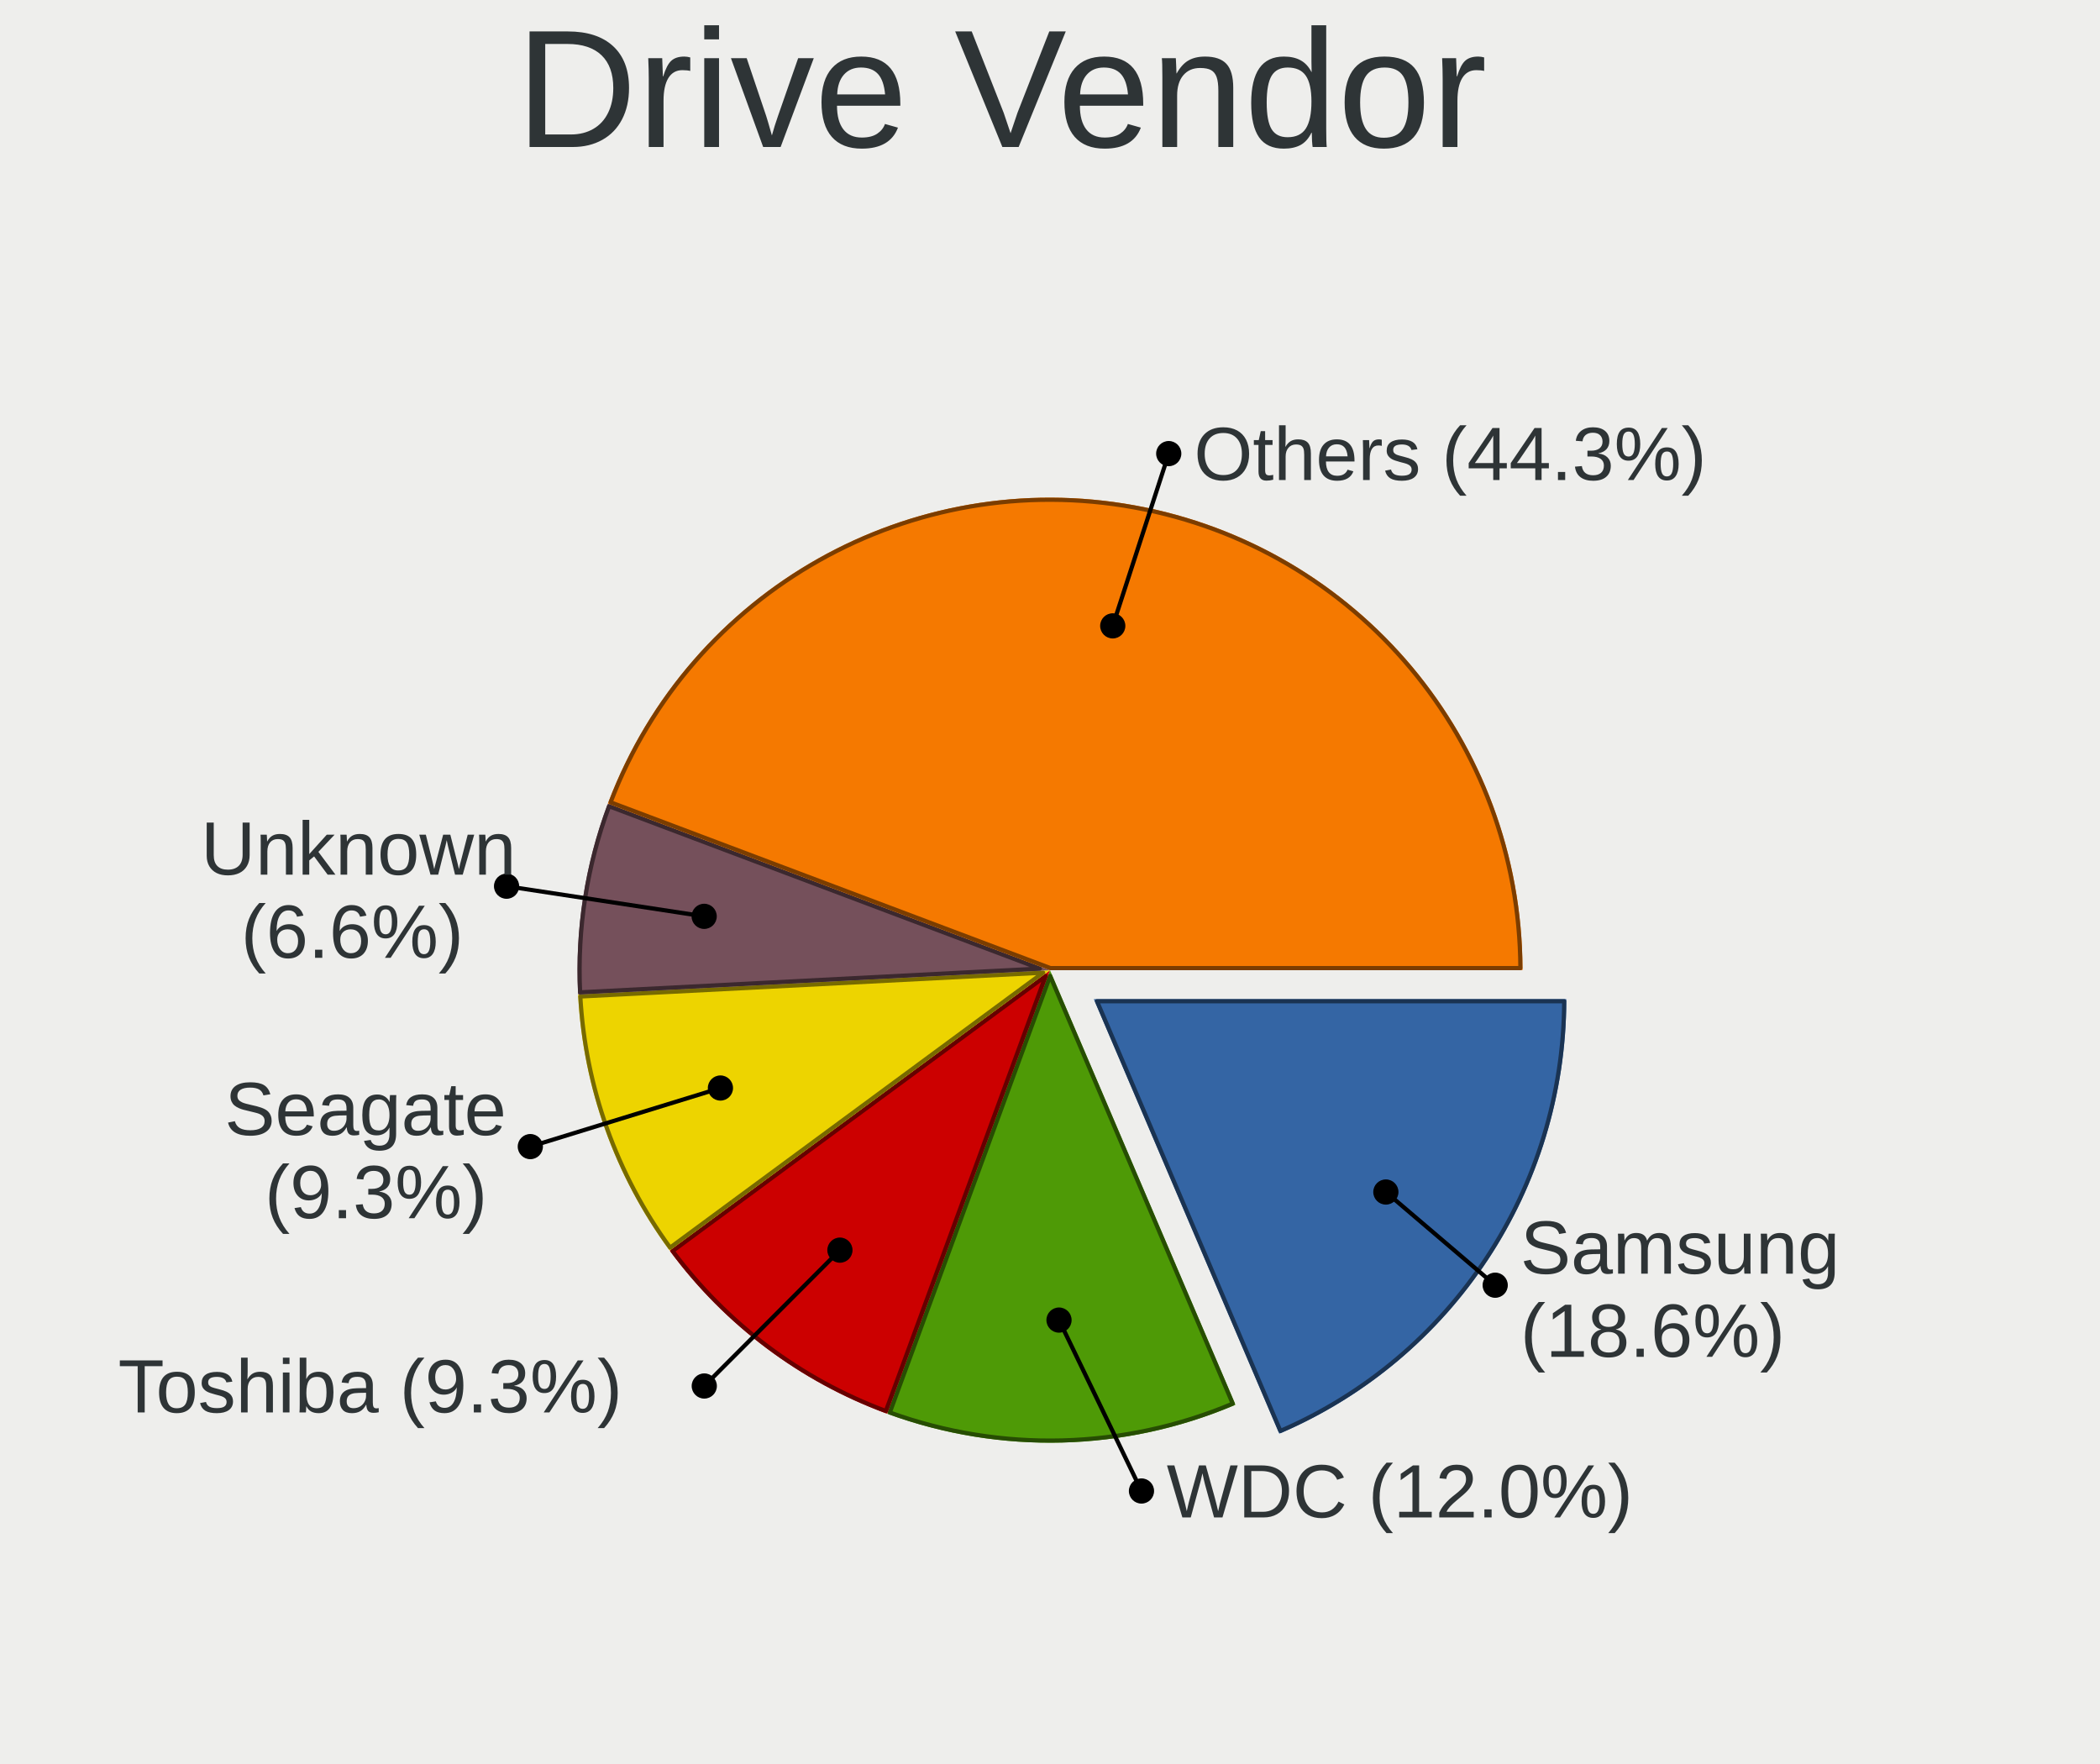
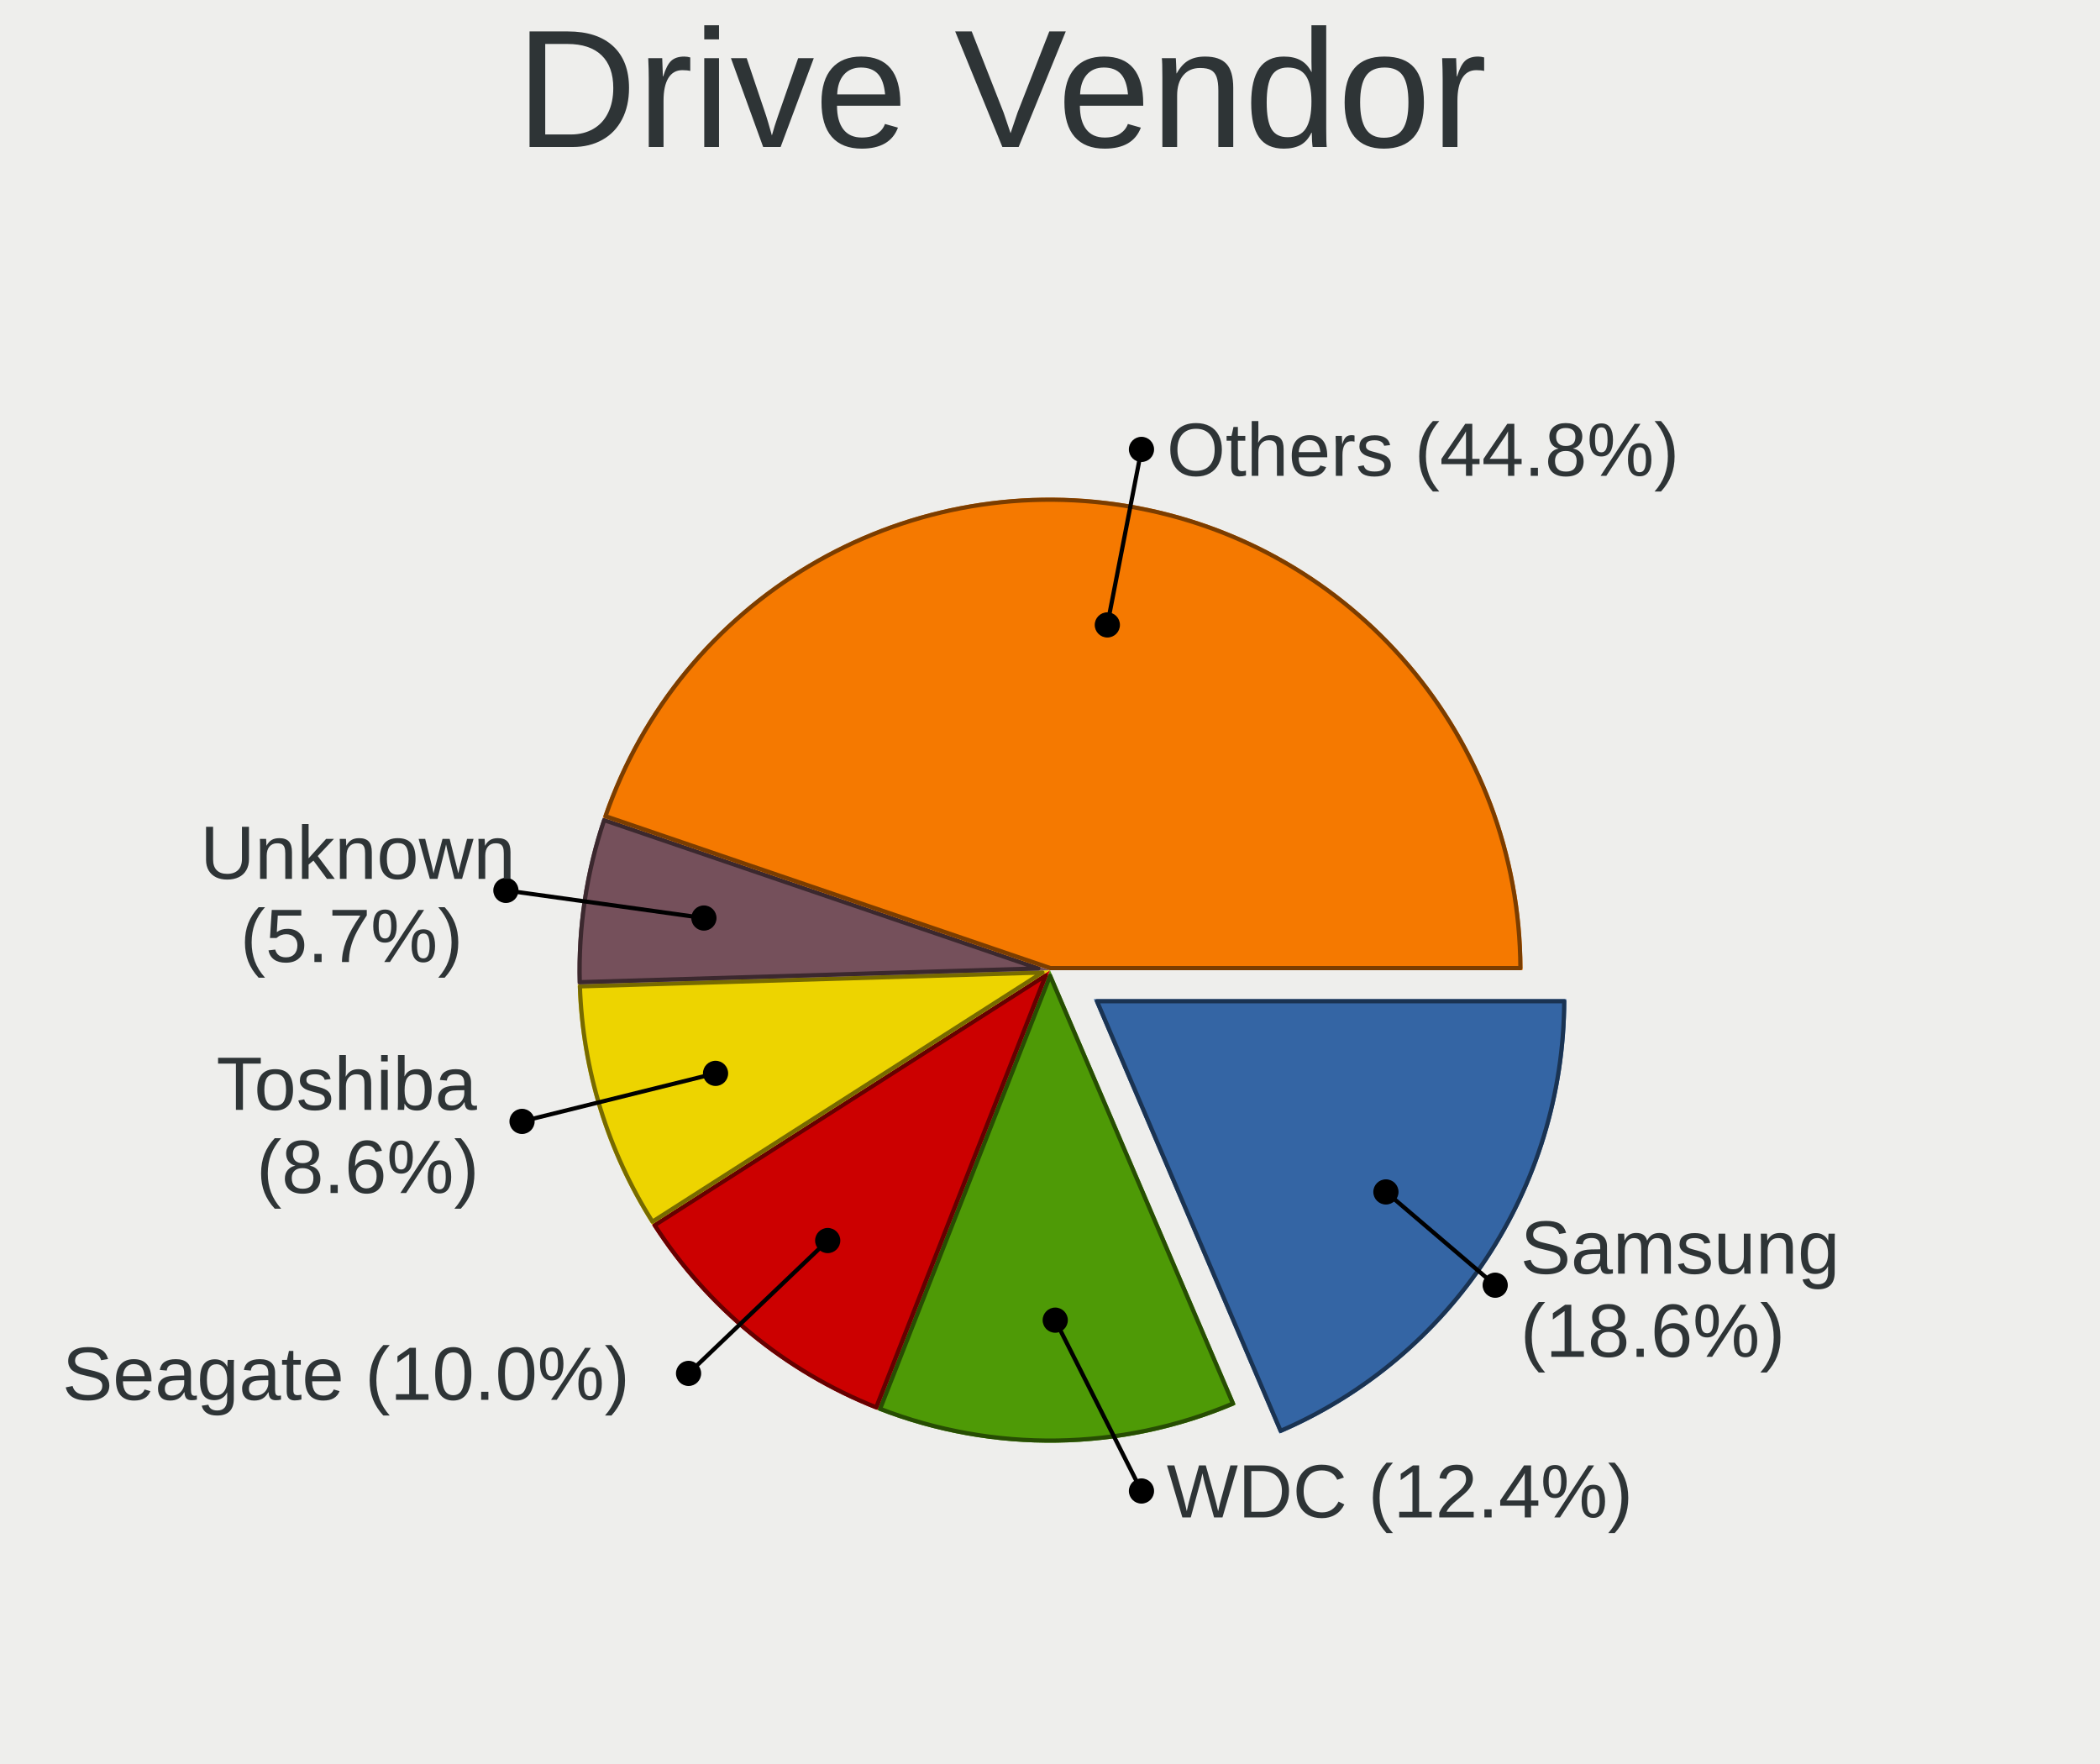
<svg xmlns="http://www.w3.org/2000/svg" width="500" height="420" version="1.0" id="ezcGraph">
  <defs />
  <g id="ezcGraphChart" color-rendering="optimizeQuality" shape-rendering="geometricPrecision" text-rendering="optimizeLegibility">
    <path d=" M 0,420 L 0,0 L 500,0 L 500,420 L 0,420 z " style="fill: #eeeeec; fill-opacity: 1.00; stroke: none;" id="ezcGraphPolygon_1" />
    <path d=" M 0,42 L 0,0 L 500,0 L 500,42 L 0,42 z " style="fill: #000000; fill-opacity: 0.00; stroke: none;" id="ezcGraphPolygon_2" />
-     <path d="M 260.43,237.89 L 372.93,237.89 A 112.50,112.50 0 0,1 304.60,341.36 z" style="fill: #3465a4; fill-opacity: 1.00; stroke: none; cursor: pointer;" id="ezcGraphCircleSector_4" />
-     <path d="M 261.19,238.39 L 372.43,238.39 A 112.00,112.00 0 0,1 304.86,340.70 z" style="fill: none; stroke: #1a3352; stroke-width: 1; stroke-opacity: 1.00; stroke-linecap: round; stroke-linejoin: round;" id="ezcGraphCircleSector_5" />
-     <path d="M 250.00,231.00 L 294.16,334.47 A 112.50,112.50 0 0,1 211.22,336.60 z" style="fill: #4e9a06; fill-opacity: 1.00; stroke: none; cursor: pointer;" id="ezcGraphCircleSector_6" />
-     <path d="M 250.03,232.36 L 293.51,334.20 A 112.00,112.00 0 0,1 211.86,336.31 z" style="fill: none; stroke: #274d03; stroke-width: 1; stroke-opacity: 1.00; stroke-linecap: round; stroke-linejoin: round;" id="ezcGraphCircleSector_7" />
-     <path d="M 250.00,231.00 L 211.22,336.60 A 112.50,112.50 0 0,1 159.44,297.75 z" style="fill: #cc0000; fill-opacity: 1.00; stroke: none; cursor: pointer;" id="ezcGraphCircleSector_8" />
-     <path d="M 248.96,232.39 L 210.92,335.96 A 112.00,112.00 0 0,1 160.14,297.86 z" style="fill: none; stroke: #660000; stroke-width: 1; stroke-opacity: 1.00; stroke-linecap: round; stroke-linejoin: round;" id="ezcGraphCircleSector_9" />
-     <path d="M 250.00,231.00 L 159.44,297.75 A 112.50,112.50 0 0,1 137.65,236.79 z" style="fill: #edd400; fill-opacity: 1.00; stroke: none; cursor: pointer;" id="ezcGraphCircleSector_10" />
-     <path d="M 248.36,231.59 L 159.55,297.05 A 112.00,112.00 0 0,1 138.17,237.26 z" style="fill: none; stroke: #776a00; stroke-width: 1; stroke-opacity: 1.00; stroke-linecap: round; stroke-linejoin: round;" id="ezcGraphCircleSector_11" />
-     <path d="M 250.00,231.00 L 137.65,236.79 A 112.50,112.50 0 0,1 144.73,191.32 z" style="fill: #75505b; fill-opacity: 1.00; stroke: none; cursor: pointer;" id="ezcGraphCircleSector_12" />
-     <path d="M 247.58,230.62 L 138.12,236.27 A 112.00,112.00 0 0,1 145.02,191.96 z" style="fill: none; stroke: #3b282e; stroke-width: 1; stroke-opacity: 1.00; stroke-linecap: round; stroke-linejoin: round;" id="ezcGraphCircleSector_13" />
-     <path d="M 250.00,231.00 L 144.73,191.32 A 112.50,112.50 0 0,1 362.50,231.00 z" style="fill: #f57900; fill-opacity: 1.00; stroke: none;" id="ezcGraphCircleSector_14" />
-     <path d="M 250.09,230.50 L 145.38,191.02 A 112.00,112.00 0 0,1 362.00,230.50 z" style="fill: none; stroke: #7b3d00; stroke-width: 1; stroke-opacity: 1.00; stroke-linecap: round; stroke-linejoin: round;" id="ezcGraphCircleSector_15" />
-     <path d=" M 167.659,218.176 L 120.61,211" style="fill: none; stroke: #000000; stroke-width: 1; stroke-opacity: 1.00; stroke-linecap: round; stroke-linejoin: round;" id="ezcGraphLine_16" />
-     <ellipse cx="167.659" cy="218.176" rx="3" ry="3" style="fill: #000000; fill-opacity: 1.00; stroke: none;" id="ezcGraphCircle_17" />
-     <ellipse cx="120.61" cy="211" rx="3" ry="3" style="fill: #000000; fill-opacity: 1.00; stroke: none;" id="ezcGraphCircle_18" />
-     <path d=" M 171.53,259.053 L 126.267,273" style="fill: none; stroke: #000000; stroke-width: 1; stroke-opacity: 1.00; stroke-linecap: round; stroke-linejoin: round;" id="ezcGraphLine_20" />
-     <ellipse cx="171.53" cy="259.053" rx="3" ry="3" style="fill: #000000; fill-opacity: 1.00; stroke: none;" id="ezcGraphCircle_21" />
-     <ellipse cx="126.267" cy="273" rx="3" ry="3" style="fill: #000000; fill-opacity: 1.00; stroke: none;" id="ezcGraphCircle_22" />
-     <path d=" M 199.982,297.653 L 167.685,330" style="fill: none; stroke: #000000; stroke-width: 1; stroke-opacity: 1.00; stroke-linecap: round; stroke-linejoin: round;" id="ezcGraphLine_24" />
-     <ellipse cx="199.982" cy="297.653" rx="3" ry="3" style="fill: #000000; fill-opacity: 1.00; stroke: none;" id="ezcGraphCircle_25" />
-     <ellipse cx="167.685" cy="330" rx="3" ry="3" style="fill: #000000; fill-opacity: 1.00; stroke: none;" id="ezcGraphCircle_26" />
-     <path d=" M 264.94,149.017 L 278.271,108" style="fill: none; stroke: #000000; stroke-width: 1; stroke-opacity: 1.00; stroke-linecap: round; stroke-linejoin: round;" id="ezcGraphLine_28" />
-     <ellipse cx="264.94" cy="149.017" rx="3" ry="3" style="fill: #000000; fill-opacity: 1.00; stroke: none;" id="ezcGraphCircle_29" />
-     <ellipse cx="278.271" cy="108" rx="3" ry="3" style="fill: #000000; fill-opacity: 1.00; stroke: none;" id="ezcGraphCircle_30" />
-     <path d=" M 329.967,283.814 L 356,306" style="fill: none; stroke: #000000; stroke-width: 1; stroke-opacity: 1.00; stroke-linecap: round; stroke-linejoin: round;" id="ezcGraphLine_32" />
-     <ellipse cx="329.967" cy="283.814" rx="3" ry="3" style="fill: #000000; fill-opacity: 1.00; stroke: none;" id="ezcGraphCircle_33" />
+     <path d="M 260.43,237.89 L 372.93,237.89 A 112.50,112.50 0 0,1 304.65,341.33 z" style="fill: #3465a4; fill-opacity: 1.00; stroke: none; cursor: pointer;" id="ezcGraphCircleSector_4" />
+     <path d="M 261.19,238.39 L 372.43,238.39 A 112.00,112.00 0 0,1 304.91,340.68 z" style="fill: none; stroke: #1a3352; stroke-width: 1; stroke-opacity: 1.00; stroke-linecap: round; stroke-linejoin: round;" id="ezcGraphCircleSector_5" />
+     <path d="M 250.00,231.00 L 294.22,334.45 A 112.50,112.50 0 0,1 208.90,335.72 z" style="fill: #4e9a06; fill-opacity: 1.00; stroke: none; cursor: pointer;" id="ezcGraphCircleSector_6" />
+     <path d="M 250.02,232.32 L 293.56,334.18 A 112.00,112.00 0 0,1 209.55,335.44 z" style="fill: none; stroke: #274d03; stroke-width: 1; stroke-opacity: 1.00; stroke-linecap: round; stroke-linejoin: round;" id="ezcGraphCircleSector_7" />
+     <path d="M 250.00,231.00 L 208.90,335.72 A 112.50,112.50 0 0,1 155.19,291.56 z" style="fill: #cc0000; fill-opacity: 1.00; stroke: none; cursor: pointer;" id="ezcGraphCircleSector_8" />
+     <path d="M 248.97,232.25 L 208.62,335.08 A 112.00,112.00 0 0,1 155.88,291.72 z" style="fill: none; stroke: #660000; stroke-width: 1; stroke-opacity: 1.00; stroke-linecap: round; stroke-linejoin: round;" id="ezcGraphCircleSector_9" />
+     <path d="M 250.00,231.00 L 155.19,291.56 A 112.50,112.50 0 0,1 137.55,234.37 z" style="fill: #edd400; fill-opacity: 1.00; stroke: none; cursor: pointer;" id="ezcGraphCircleSector_10" />
+     <path d="M 248.20,231.55 L 155.35,290.87 A 112.00,112.00 0 0,1 138.07,234.85 z" style="fill: none; stroke: #776a00; stroke-width: 1; stroke-opacity: 1.00; stroke-linecap: round; stroke-linejoin: round;" id="ezcGraphCircleSector_11" />
+     <path d="M 250.00,231.00 L 137.55,234.37 A 112.50,112.50 0 0,1 143.54,194.64 z" style="fill: #75505b; fill-opacity: 1.00; stroke: none; cursor: pointer;" id="ezcGraphCircleSector_12" />
+     <path d="M 247.23,230.58 L 138.04,233.85 A 112.00,112.00 0 0,1 143.85,195.27 z" style="fill: none; stroke: #3b282e; stroke-width: 1; stroke-opacity: 1.00; stroke-linecap: round; stroke-linejoin: round;" id="ezcGraphCircleSector_13" />
+     <path d="M 250.00,231.00 L 143.54,194.64 A 112.50,112.50 0 0,1 362.50,231.00 z" style="fill: #f57900; fill-opacity: 1.00; stroke: none;" id="ezcGraphCircleSector_14" />
+     <path d="M 250.08,230.50 L 144.17,194.33 A 112.00,112.00 0 0,1 362.00,230.50 z" style="fill: none; stroke: #7b3d00; stroke-width: 1; stroke-opacity: 1.00; stroke-linecap: round; stroke-linejoin: round;" id="ezcGraphCircleSector_15" />
+     <path d=" M 167.597,218.58 L 120.452,212" style="fill: none; stroke: #000000; stroke-width: 1; stroke-opacity: 1.00; stroke-linecap: round; stroke-linejoin: round;" id="ezcGraphLine_16" />
+     <ellipse cx="167.597" cy="218.58" rx="3" ry="3" style="fill: #000000; fill-opacity: 1.00; stroke: none;" id="ezcGraphCircle_17" />
+     <ellipse cx="120.452" cy="212" rx="3" ry="3" style="fill: #000000; fill-opacity: 1.00; stroke: none;" id="ezcGraphCircle_18" />
+     <path d=" M 170.369,255.563 L 124.296,267" style="fill: none; stroke: #000000; stroke-width: 1; stroke-opacity: 1.00; stroke-linecap: round; stroke-linejoin: round;" id="ezcGraphLine_20" />
+     <ellipse cx="170.369" cy="255.563" rx="3" ry="3" style="fill: #000000; fill-opacity: 1.00; stroke: none;" id="ezcGraphCircle_21" />
+     <ellipse cx="124.296" cy="267" rx="3" ry="3" style="fill: #000000; fill-opacity: 1.00; stroke: none;" id="ezcGraphCircle_22" />
+     <path d=" M 197.074,295.368 L 163.944,327" style="fill: none; stroke: #000000; stroke-width: 1; stroke-opacity: 1.00; stroke-linecap: round; stroke-linejoin: round;" id="ezcGraphLine_24" />
+     <ellipse cx="197.074" cy="295.368" rx="3" ry="3" style="fill: #000000; fill-opacity: 1.00; stroke: none;" id="ezcGraphCircle_25" />
+     <ellipse cx="163.944" cy="327" rx="3" ry="3" style="fill: #000000; fill-opacity: 1.00; stroke: none;" id="ezcGraphCircle_26" />
+     <path d=" M 263.651,148.792 L 271.78,107" style="fill: none; stroke: #000000; stroke-width: 1; stroke-opacity: 1.00; stroke-linecap: round; stroke-linejoin: round;" id="ezcGraphLine_28" />
+     <ellipse cx="263.651" cy="148.792" rx="3" ry="3" style="fill: #000000; fill-opacity: 1.00; stroke: none;" id="ezcGraphCircle_29" />
+     <ellipse cx="271.78" cy="107" rx="3" ry="3" style="fill: #000000; fill-opacity: 1.00; stroke: none;" id="ezcGraphCircle_30" />
+     <path d=" M 329.98,283.794 L 356,306" style="fill: none; stroke: #000000; stroke-width: 1; stroke-opacity: 1.00; stroke-linecap: round; stroke-linejoin: round;" id="ezcGraphLine_32" />
+     <ellipse cx="329.98" cy="283.794" rx="3" ry="3" style="fill: #000000; fill-opacity: 1.00; stroke: none;" id="ezcGraphCircle_33" />
    <ellipse cx="356" cy="306" rx="3" ry="3" style="fill: #000000; fill-opacity: 1.00; stroke: none;" id="ezcGraphCircle_34" />
-     <path d=" M 252.146,314.306 L 271.78,355" style="fill: none; stroke: #000000; stroke-width: 1; stroke-opacity: 1.00; stroke-linecap: round; stroke-linejoin: round;" id="ezcGraphLine_36" />
-     <ellipse cx="252.146" cy="314.306" rx="3" ry="3" style="fill: #000000; fill-opacity: 1.00; stroke: none;" id="ezcGraphCircle_37" />
+     <path d=" M 251.247,314.324 L 271.78,355" style="fill: none; stroke: #000000; stroke-width: 1; stroke-opacity: 1.00; stroke-linecap: round; stroke-linejoin: round;" id="ezcGraphLine_36" />
+     <ellipse cx="251.247" cy="314.324" rx="3" ry="3" style="fill: #000000; fill-opacity: 1.00; stroke: none;" id="ezcGraphCircle_37" />
    <ellipse cx="271.78" cy="355" rx="3" ry="3" style="fill: #000000; fill-opacity: 1.00; stroke: none;" id="ezcGraphCircle_38" />
    <g id="ezcGraphTextBox_3">
      <path d=" M 122.3,42 L 122.3,0.5 L 378.2,0.5 L 378.2,42 L 122.3,42 z " style="fill: #ffffff; fill-opacity: 0.00; stroke: none;" id="ezcGraphPolygon_40" />
      <text id="ezcGraphTextBox_3_text" x="122.8" text-length="254.4px" y="35" style="font-size: 40px; font-family: 'Arial'; fill: #2e3436; fill-opacity: 1.00; stroke: none;">Drive Vendor</text>
    </g>
    <g id="ezcGraphTextBox_19" style=" cursor: pointer;">
-       <path d=" M 47.33,230.05 L 47.33,192.45 L 115.61,192.45 L 115.61,230.05 L 47.33,230.05 z " style="fill: #ffffff; fill-opacity: 0.00; stroke: none;" id="ezcGraphPolygon_41" />
-       <text id="ezcGraphTextBox_19_text" x="47.83" text-length="66.78px" y="208.25" style="font-size: 18px; font-family: 'Arial'; fill: #2e3436; fill-opacity: 1.00; stroke: none;">Unknown</text>
-       <text id="ezcGraphTextBox_19_text" x="57.37" text-length="57.24px" y="228.05" style="font-size: 18px; font-family: 'Arial'; fill: #2e3436; fill-opacity: 1.00; stroke: none;">(6.6%)</text>
+       <path d=" M 47.172,231.05 L 47.172,193.45 L 115.452,193.45 L 115.452,231.05 L 47.172,231.05 z " style="fill: #ffffff; fill-opacity: 0.00; stroke: none;" id="ezcGraphPolygon_41" />
+       <text id="ezcGraphTextBox_19_text" x="47.672" text-length="66.78px" y="209.25" style="font-size: 18px; font-family: 'Arial'; fill: #2e3436; fill-opacity: 1.00; stroke: none;">Unknown</text>
+       <text id="ezcGraphTextBox_19_text" x="57.212" text-length="57.24px" y="229.05" style="font-size: 18px; font-family: 'Arial'; fill: #2e3436; fill-opacity: 1.00; stroke: none;">(5.7%)</text>
    </g>
    <g id="ezcGraphTextBox_23" style=" cursor: pointer;">
-       <path d=" M 52.987,292.05 L 52.987,254.45 L 121.267,254.45 L 121.267,292.05 L 52.987,292.05 z " style="fill: #ffffff; fill-opacity: 0.00; stroke: none;" id="ezcGraphPolygon_42" />
-       <text id="ezcGraphTextBox_23_text" x="53.487" text-length="66.78px" y="270.25" style="font-size: 18px; font-family: 'Arial'; fill: #2e3436; fill-opacity: 1.00; stroke: none;">Seagate</text>
-       <text id="ezcGraphTextBox_23_text" x="63.027" text-length="57.24px" y="290.05" style="font-size: 18px; font-family: 'Arial'; fill: #2e3436; fill-opacity: 1.00; stroke: none;">(9.3%)</text>
+       <path d=" M 51.016,286.05 L 51.016,248.45 L 119.296,248.45 L 119.296,286.05 L 51.016,286.05 z " style="fill: #ffffff; fill-opacity: 0.00; stroke: none;" id="ezcGraphPolygon_42" />
+       <text id="ezcGraphTextBox_23_text" x="51.516" text-length="66.78px" y="264.25" style="font-size: 18px; font-family: 'Arial'; fill: #2e3436; fill-opacity: 1.00; stroke: none;">Toshiba</text>
+       <text id="ezcGraphTextBox_23_text" x="61.056" text-length="57.24px" y="284.05" style="font-size: 18px; font-family: 'Arial'; fill: #2e3436; fill-opacity: 1.00; stroke: none;">(8.6%)</text>
    </g>
    <g id="ezcGraphTextBox_27" style=" cursor: pointer;">
-       <path d=" M 27.625,340 L 27.625,320.5 L 162.685,320.5 L 162.685,340 L 27.625,340 z " style="fill: #ffffff; fill-opacity: 0.00; stroke: none;" id="ezcGraphPolygon_43" />
-       <text id="ezcGraphTextBox_27_text" x="28.125" text-length="133.56px" y="336.3" style="font-size: 18px; font-family: 'Arial'; fill: #2e3436; fill-opacity: 1.00; stroke: none;">Toshiba (9.3%)</text>
+       <path d=" M 14.344,337 L 14.344,317.5 L 158.944,317.5 L 158.944,337 L 14.344,337 z " style="fill: #ffffff; fill-opacity: 0.00; stroke: none;" id="ezcGraphPolygon_43" />
+       <text id="ezcGraphTextBox_27_text" x="14.844" text-length="143.1px" y="333.3" style="font-size: 18px; font-family: 'Arial'; fill: #2e3436; fill-opacity: 1.00; stroke: none;">Seagate (10.0%)</text>
    </g>
    <g id="ezcGraphTextBox_31">
-       <path d=" M 283.771,118 L 283.771,98.5 L 418.831,98.5 L 418.831,118 L 283.771,118 z " style="fill: #ffffff; fill-opacity: 0.00; stroke: none;" id="ezcGraphPolygon_44" />
-       <text id="ezcGraphTextBox_31_text" x="284.271" text-length="133.56px" y="114.3" style="font-size: 18px; font-family: 'Arial'; fill: #2e3436; fill-opacity: 1.00; stroke: none;">Others (44.3%)</text>
+       <path d=" M 277.28,117 L 277.28,97.5 L 412.34,97.5 L 412.34,117 L 277.28,117 z " style="fill: #ffffff; fill-opacity: 0.00; stroke: none;" id="ezcGraphPolygon_44" />
+       <text id="ezcGraphTextBox_31_text" x="277.78" text-length="133.56px" y="113.3" style="font-size: 18px; font-family: 'Arial'; fill: #2e3436; fill-opacity: 1.00; stroke: none;">Others (44.8%)</text>
    </g>
    <g id="ezcGraphTextBox_35" style=" cursor: pointer;">
      <path d=" M 361.5,325.05 L 361.5,287.45 L 429.78,287.45 L 429.78,325.05 L 361.5,325.05 z " style="fill: #ffffff; fill-opacity: 0.00; stroke: none;" id="ezcGraphPolygon_45" />
      <text id="ezcGraphTextBox_35_text" x="362" text-length="66.78px" y="303.25" style="font-size: 18px; font-family: 'Arial'; fill: #2e3436; fill-opacity: 1.00; stroke: none;">Samsung</text>
      <text id="ezcGraphTextBox_35_text" x="362" text-length="66.78px" y="323.05" style="font-size: 18px; font-family: 'Arial'; fill: #2e3436; fill-opacity: 1.00; stroke: none;">(18.6%)</text>
    </g>
    <g id="ezcGraphTextBox_39" style=" cursor: pointer;">
      <path d=" M 277.28,365 L 277.28,345.5 L 383.72,345.5 L 383.72,365 L 277.28,365 z " style="fill: #ffffff; fill-opacity: 0.00; stroke: none;" id="ezcGraphPolygon_46" />
-       <text id="ezcGraphTextBox_39_text" x="277.78" text-length="104.94px" y="361.3" style="font-size: 18px; font-family: 'Arial'; fill: #2e3436; fill-opacity: 1.00; stroke: none;">WDC (12.0%)</text>
+       <text id="ezcGraphTextBox_39_text" x="277.78" text-length="104.94px" y="361.3" style="font-size: 18px; font-family: 'Arial'; fill: #2e3436; fill-opacity: 1.00; stroke: none;">WDC (12.4%)</text>
    </g>
  </g>
</svg>
